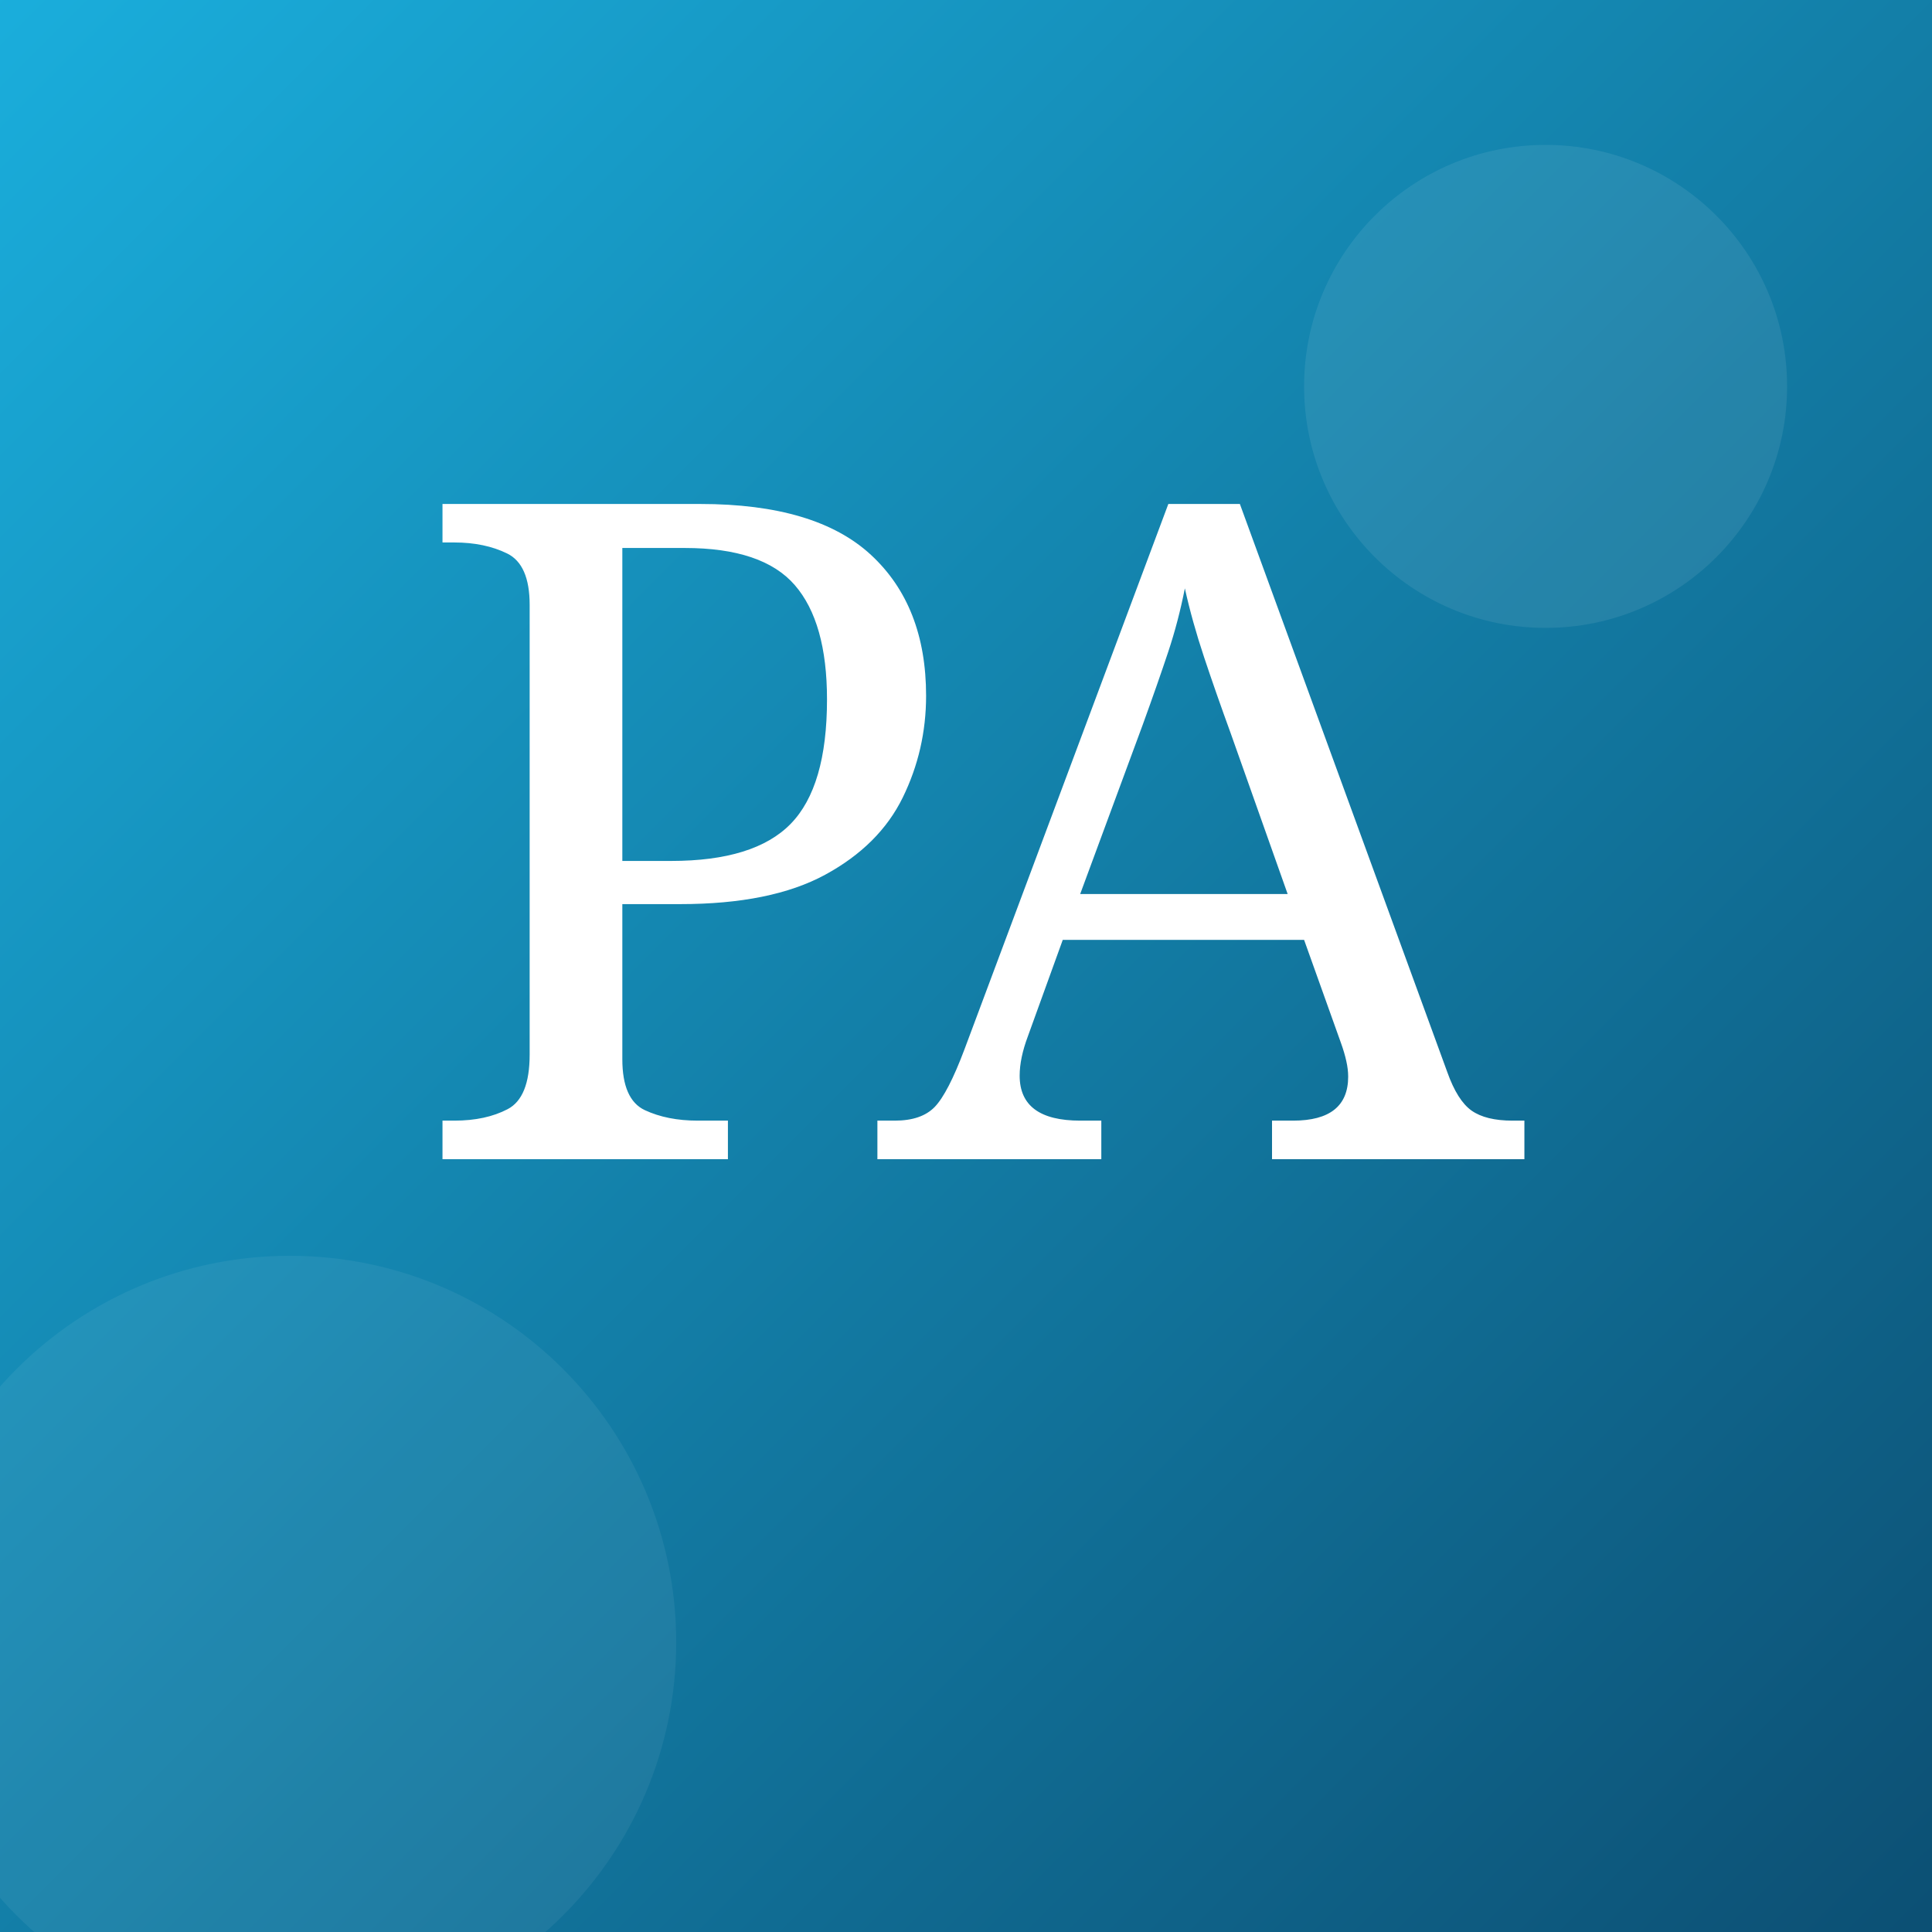
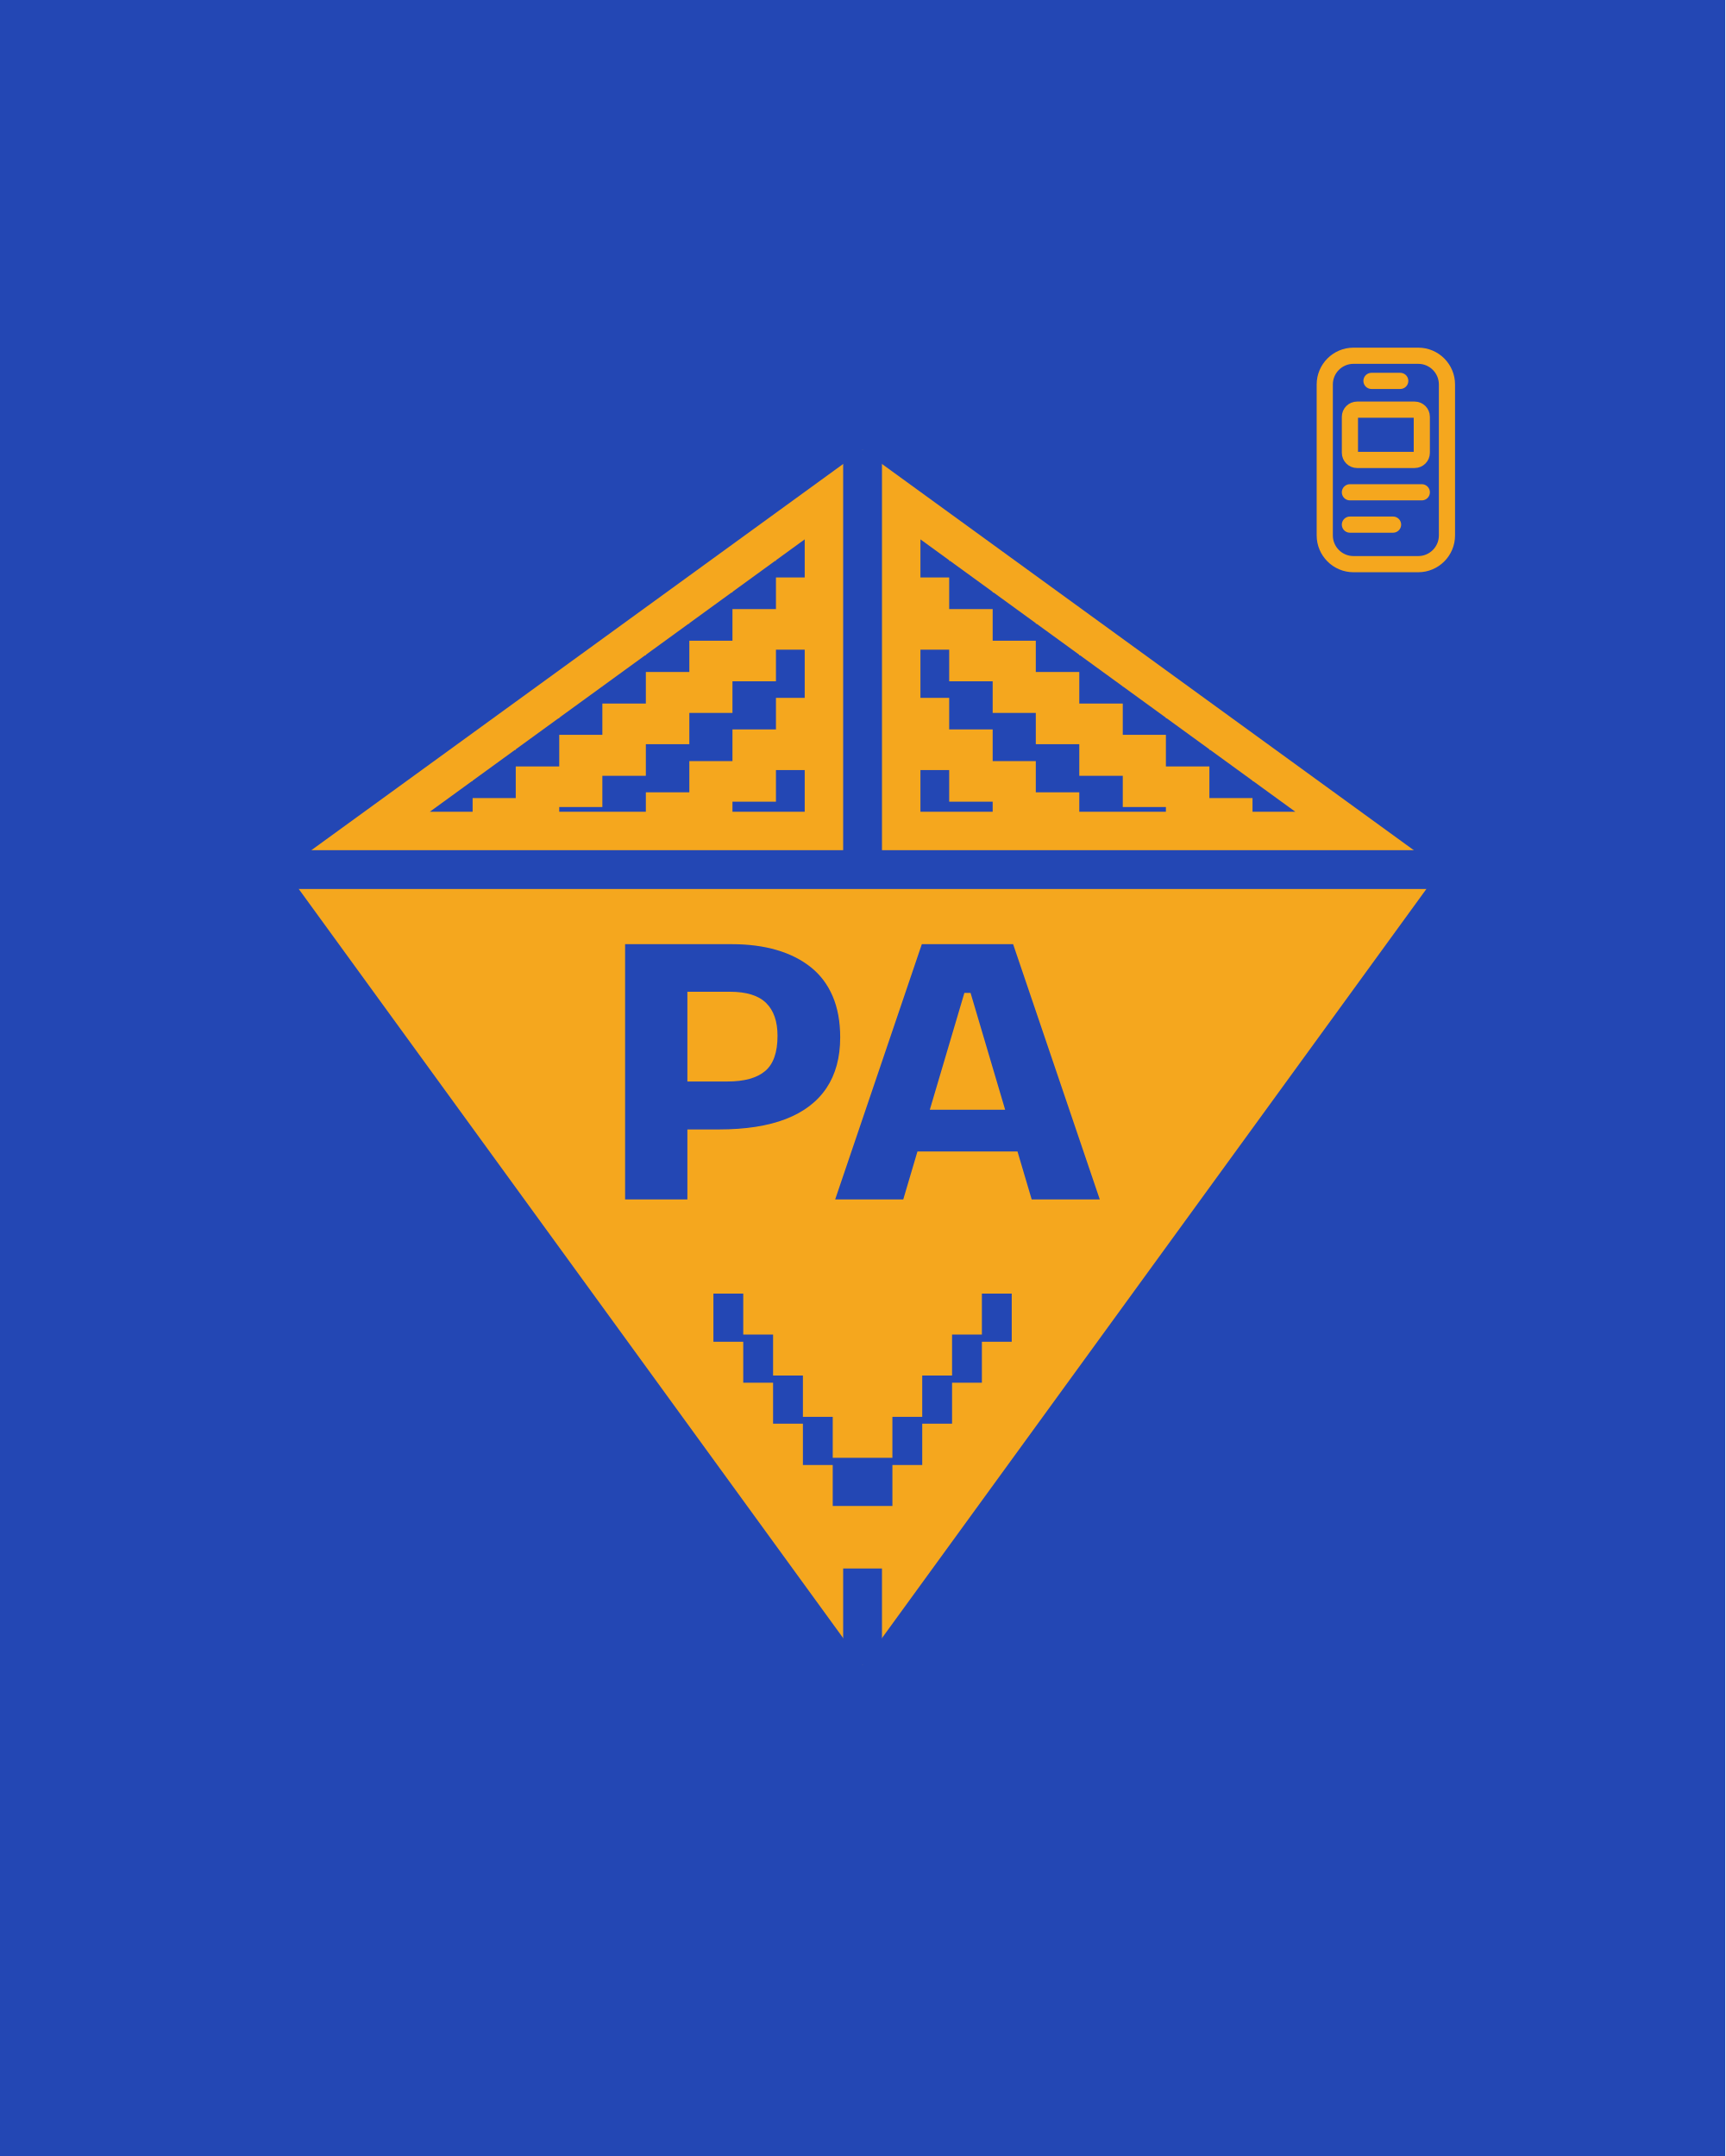
- <svg xmlns="http://www.w3.org/2000/svg" viewBox="0 0 400 400" width="400" height="400">
+ <svg xmlns="http://www.w3.org/2000/svg" viewBox="0 0 480 600" width="480" height="600">
  <defs>
-     <linearGradient id="g1" x1="0%" y1="0%" x2="100%" y2="100%">
-       <stop offset="0%" stop-color="#1AAEDC" />
-       <stop offset="100%" stop-color="#0C4F73" />
-     </linearGradient>
+     <clipPath id="u">
+       <path d="M223.9 150.1L223.9 225.9L119.6 225.9ZM256.1 150.1L360.4 225.9L256.1 225.9Z" />
+     </clipPath>
+     <clipPath id="l">
+       <path d="M182.1 359.9L297.9 359.9L240 420.9Z" />
+     </clipPath>
  </defs>
-   <rect width="400" height="400" fill="url(#g1)" />
-   <circle cx="320" cy="80" r="50" fill="rgba(255,255,255,0.08)" />
-   <circle cx="60" cy="340" r="80" fill="rgba(255,255,255,0.06)" />
-   <text x="200" y="240" font-family="'Fraunces', Georgia, serif" font-size="190" font-weight="500" fill="white" text-anchor="middle" letter-spacing="-8">PA</text>
+   <rect width="480" height="600" fill="#2347B4" />
+   <path fill="#F5A71E" d="M240 125.2L400.8 242L240 463.3L79.2 242Z" />
+   <path fill="#2347B4" d="M79.2 236.6H400.8V247.4H79.2ZM234.6 125.2H245.4V242H234.6ZM234.6 436.5H245.4V463.3H234.6Z" />
+   <path fill="#2347B4" clip-path="url(#u)" d="M-85.6 366.4L-73.6 366.4L-73.6 357.6L-61.5 357.6L-61.5 348.9L-49.4 348.9L-49.4 340.1L-37.4 340.1L-37.4 331.3L-25.3 331.3L-25.3 322.6L-13.3 322.6L-13.3 313.8L-1.2 313.8L-1.2 305L10.9 305L10.9 296.3L22.9 296.3L22.9 287.5L35 287.5L35 278.8L47 278.8L47 270L59.1 270L59.1 261.2L71.2 261.2L71.2 252.5L83.2 252.5L83.2 243.7L95.3 243.7L95.3 234.9L107.3 234.9L107.3 226.2L119.4 226.2L119.4 217.4L131.5 217.4L131.5 208.7L143.5 208.7L143.5 199.9L155.6 199.9L155.6 191.1L167.6 191.1L167.6 182.4L179.7 182.4L179.7 173.6L191.8 173.6L191.8 164.9L203.8 164.9L203.8 156.1L215.9 156.1L215.9 147.3L227.9 147.3L227.9 138.6L240 138.6L240 138.6L252.1 138.6L252.1 147.3L264.1 147.3L264.1 156.1L276.2 156.1L276.2 164.9L288.2 164.9L288.2 173.6L300.3 173.6L300.3 182.4L312.4 182.4L312.4 191.1L324.4 191.1L324.4 199.9L336.5 199.9L336.5 208.7L348.5 208.7L348.5 217.4L360.6 217.4L360.6 226.2L372.7 226.2L372.7 234.9L384.7 234.9L384.7 243.7L396.8 243.7L396.8 252.5L408.8 252.5L408.8 261.2L420.9 261.2L420.9 270L433 270L433 278.8L445 278.8L445 287.5L457.1 287.5L457.1 296.3L469.1 296.3L469.1 305L481.2 305L481.2 313.8L493.3 313.8L493.3 322.6L505.3 322.6L505.3 331.3L517.4 331.3L517.4 340.1L529.4 340.1L529.4 348.9L541.5 348.9L541.5 357.6L553.6 357.6L553.6 366.4L565.6 366.4L565.6 379.8L553.6 379.8L553.6 371L541.5 371L541.5 362.3L529.4 362.3L529.4 353.5L517.4 353.5L517.4 344.7L505.3 344.7L505.3 336L493.3 336L493.3 327.2L481.2 327.2L481.2 318.4L469.1 318.4L469.1 309.7L457.1 309.7L457.1 300.9L445 300.9L445 292.2L433 292.2L433 283.4L420.9 283.4L420.9 274.6L408.8 274.6L408.8 265.9L396.8 265.9L396.8 257.1L384.7 257.1L384.7 248.3L372.7 248.3L372.7 239.6L360.6 239.6L360.6 230.8L348.5 230.8L348.5 222.1L336.5 222.1L336.5 213.3L324.4 213.3L324.4 204.5L312.4 204.5L312.4 195.8L300.3 195.8L300.3 187L288.2 187L288.2 178.3L276.2 178.3L276.2 169.5L264.1 169.5L264.1 160.7L252.1 160.7L252.1 152L240 152L240 152L227.9 152L227.9 160.7L215.9 160.7L215.9 169.5L203.8 169.5L203.8 178.3L191.8 178.3L191.8 187L179.7 187L179.7 195.8L167.6 195.8L167.6 204.5L155.6 204.5L155.6 213.3L143.5 213.3L143.5 222.1L131.5 222.1L131.5 230.8L119.4 230.8L119.4 239.6L107.3 239.6L107.3 248.3L95.3 248.3L95.3 257.1L83.2 257.1L83.2 265.9L71.2 265.9L71.2 274.6L59.1 274.6L59.1 283.4L47 283.4L47 292.2L35 292.2L35 300.9L22.9 300.9L22.9 309.7L10.9 309.7L10.9 318.4L-1.2 318.4L-1.2 327.2L-13.3 327.2L-13.3 336L-25.3 336L-25.3 344.7L-37.4 344.7L-37.4 353.5L-49.4 353.5L-49.4 362.3L-61.5 362.3L-61.5 371L-73.6 371L-73.6 379.8L-85.6 379.8ZM-85.6 399.9L-73.6 399.9L-73.6 391.1L-61.5 391.1L-61.5 382.4L-49.4 382.4L-49.4 373.6L-37.4 373.6L-37.4 364.8L-25.3 364.8L-25.3 356.1L-13.3 356.1L-13.3 347.3L-1.2 347.3L-1.2 338.5L10.9 338.5L10.9 329.8L22.9 329.8L22.9 321L35 321L35 312.3L47 312.3L47 303.5L59.1 303.5L59.1 294.7L71.2 294.7L71.2 286L83.2 286L83.2 277.2L95.3 277.2L95.3 268.4L107.3 268.4L107.3 259.7L119.4 259.7L119.4 250.9L131.5 250.9L131.5 242.2L143.5 242.2L143.5 233.4L155.6 233.4L155.6 224.6L167.6 224.6L167.6 215.9L179.7 215.9L179.7 207.1L191.8 207.1L191.8 198.4L203.8 198.4L203.8 189.6L215.9 189.6L215.9 180.8L227.9 180.8L227.9 172.1L240 172.1L240 172.1L252.1 172.1L252.1 180.8L264.1 180.8L264.1 189.6L276.2 189.6L276.2 198.4L288.2 198.4L288.2 207.1L300.3 207.1L300.3 215.9L312.4 215.9L312.4 224.6L324.4 224.6L324.4 233.4L336.5 233.4L336.5 242.2L348.5 242.2L348.5 250.9L360.6 250.9L360.6 259.7L372.7 259.7L372.7 268.4L384.7 268.4L384.7 277.2L396.8 277.2L396.8 286L408.8 286L408.8 294.7L420.9 294.7L420.9 303.5L433 303.5L433 312.3L445 312.3L445 321L457.1 321L457.1 329.8L469.1 329.8L469.1 338.5L481.2 338.5L481.2 347.3L493.3 347.3L493.3 356.1L505.3 356.1L505.3 364.8L517.4 364.8L517.4 373.6L529.4 373.6L529.4 382.4L541.5 382.4L541.5 391.1L553.6 391.1L553.6 399.9L565.6 399.9L565.6 413.3L553.6 413.3L553.6 404.5L541.5 404.5L541.5 395.8L529.4 395.8L529.4 387L517.4 387L517.4 378.2L505.3 378.2L505.3 369.5L493.3 369.5L493.3 360.7L481.2 360.7L481.2 351.9L469.1 351.9L469.1 343.2L457.1 343.2L457.1 334.4L445 334.4L445 325.7L433 325.7L433 316.9L420.9 316.9L420.9 308.1L408.8 308.1L408.8 299.4L396.8 299.4L396.8 290.6L384.7 290.6L384.7 281.8L372.7 281.8L372.7 273.1L360.6 273.1L360.6 264.3L348.5 264.3L348.5 255.6L336.5 255.6L336.5 246.8L324.4 246.8L324.4 238L312.4 238L312.4 229.3L300.3 229.3L300.3 220.5L288.2 220.5L288.2 211.8L276.2 211.8L276.2 203L264.1 203L264.1 194.2L252.1 194.2L252.1 185.5L240 185.5L240 185.5L227.9 185.5L227.9 194.2L215.9 194.2L215.9 203L203.8 203L203.8 211.8L191.8 211.8L191.8 220.5L179.7 220.5L179.7 229.3L167.6 229.3L167.6 238L155.6 238L155.6 246.8L143.5 246.8L143.5 255.6L131.5 255.6L131.5 264.3L119.4 264.3L119.4 273.1L107.3 273.1L107.3 281.8L95.3 281.8L95.3 290.6L83.2 290.6L83.2 299.4L71.2 299.4L71.2 308.1L59.1 308.1L59.1 316.9L47 316.9L47 325.7L35 325.7L35 334.4L22.9 334.4L22.9 343.2L10.9 343.2L10.9 351.9L-1.2 351.9L-1.2 360.7L-13.3 360.7L-13.3 369.5L-25.3 369.5L-25.3 378.2L-37.4 378.2L-37.4 387L-49.4 387L-49.4 395.8L-61.5 395.8L-61.5 404.5L-73.6 404.5L-73.6 413.3L-85.6 413.3ZM-85.6 433.4L-73.6 433.4L-73.6 424.6L-61.5 424.6L-61.5 415.9L-49.4 415.9L-49.4 407.1L-37.4 407.1L-37.4 398.3L-25.3 398.3L-25.3 389.6L-13.3 389.6L-13.3 380.8L-1.2 380.8L-1.2 372L10.9 372L10.9 363.3L22.9 363.3L22.9 354.5L35 354.5L35 345.8L47 345.8L47 337L59.1 337L59.1 328.2L71.2 328.2L71.2 319.5L83.2 319.5L83.2 310.7L95.3 310.7L95.3 301.9L107.3 301.9L107.3 293.2L119.4 293.2L119.4 284.4L131.5 284.4L131.5 275.7L143.5 275.7L143.5 266.9L155.6 266.9L155.6 258.1L167.6 258.1L167.6 249.4L179.7 249.4L179.7 240.6L191.8 240.6L191.8 231.9L203.8 231.9L203.8 223.1L215.9 223.1L215.9 214.3L227.9 214.3L227.9 205.6L240 205.6L240 205.6L252.1 205.6L252.1 214.3L264.1 214.3L264.1 223.1L276.2 223.1L276.2 231.9L288.2 231.9L288.2 240.6L300.3 240.6L300.3 249.4L312.4 249.4L312.4 258.1L324.4 258.1L324.4 266.9L336.5 266.9L336.5 275.7L348.5 275.7L348.5 284.4L360.6 284.4L360.6 293.2L372.7 293.2L372.7 301.9L384.7 301.9L384.7 310.7L396.8 310.7L396.8 319.5L408.8 319.5L408.8 328.2L420.9 328.2L420.9 337L433 337L433 345.8L445 345.8L445 354.5L457.1 354.5L457.1 363.3L469.1 363.3L469.1 372L481.2 372L481.2 380.8L493.3 380.8L493.3 389.6L505.3 389.6L505.3 398.3L517.4 398.3L517.4 407.1L529.4 407.1L529.4 415.9L541.5 415.9L541.5 424.6L553.6 424.6L553.6 433.4L565.6 433.4L565.6 446.8L553.6 446.8L553.6 438L541.5 438L541.5 429.3L529.4 429.3L529.4 420.5L517.4 420.5L517.4 411.7L505.3 411.7L505.3 403L493.3 403L493.3 394.2L481.2 394.2L481.2 385.4L469.1 385.4L469.1 376.7L457.1 376.7L457.1 367.9L445 367.9L445 359.2L433 359.2L433 350.4L420.9 350.4L420.9 341.6L408.8 341.6L408.8 332.9L396.8 332.9L396.8 324.1L384.7 324.1L384.7 315.3L372.7 315.3L372.7 306.6L360.6 306.6L360.6 297.8L348.5 297.8L348.5 289.1L336.5 289.1L336.5 280.3L324.4 280.3L324.4 271.5L312.4 271.5L312.4 262.8L300.3 262.8L300.3 254L288.2 254L288.2 245.3L276.2 245.3L276.2 236.5L264.1 236.5L264.1 227.7L252.1 227.7L252.1 219L240 219L240 219L227.9 219L227.9 227.7L215.9 227.7L215.9 236.5L203.8 236.5L203.8 245.3L191.8 245.3L191.8 254L179.7 254L179.7 262.8L167.6 262.8L167.6 271.5L155.6 271.5L155.6 280.3L143.5 280.3L143.5 289.1L131.5 289.1L131.5 297.8L119.4 297.8L119.4 306.6L107.3 306.6L107.3 315.3L95.3 315.3L95.3 324.1L83.2 324.1L83.2 332.9L71.2 332.9L71.2 341.6L59.1 341.6L59.1 350.4L47 350.4L47 359.2L35 359.2L35 367.9L22.9 367.9L22.9 376.7L10.9 376.7L10.9 385.4L-1.2 385.4L-1.2 394.2L-13.3 394.2L-13.3 403L-25.3 403L-25.3 411.7L-37.4 411.7L-37.4 420.5L-49.4 420.5L-49.4 429.3L-61.5 429.3L-61.5 438L-73.6 438L-73.6 446.8L-85.6 446.8Z" />
+   <path fill="#2347B4" d="M198.5 373.4L206.8 373.4L206.8 384.8L215.1 384.8L215.1 396.2L223.4 396.2L223.4 407.7L231.7 407.7L231.7 419.1L240 419.1L240 419.1L248.3 419.1L248.3 407.7L256.6 407.7L256.6 396.2L264.9 396.2L264.9 384.8L273.2 384.8L273.2 373.4L281.5 373.4L281.5 360L273.2 360L273.2 371.4L264.9 371.4L264.9 382.8L256.6 382.8L256.6 394.3L248.3 394.3L248.3 405.7L240 405.7L240 405.7L231.7 405.7L231.7 394.3L223.4 394.3L223.4 382.8L215.1 382.8L215.1 371.4L206.8 371.4L206.8 360L198.5 360Z" />
+   <path fill="#2347B4" transform="translate(166.5 333.8) scale(1.0764)" d="M18.7 -18.1V-30.5H33.4Q39.9 -30.5 43.1 -33.2Q46.3 -35.9 46.3 -42.3Q46.3 -47.9 43.35 -50.8Q40.4 -53.7 34 -53.7H18.7V-66H34.5Q40.9 -66 46.05 -64.5Q51.2 -63 54.9 -60.05Q58.6 -57.1 60.55 -52.55Q62.5 -48 62.5 -41.9Q62.5 -34.1 58.95 -28.8Q55.4 -23.5 48.45 -20.8Q41.5 -18.1 31.1 -18.1ZM6.9 0V-66H23V0ZM61.2 0 83.6 -66H107.2L129.6 0H112L96.2 -53.4H94.6L78.8 0ZM74.5 -12.4V-23.2H118.7V-12.4Z" />
+   <g fill="none" stroke="#F5A71E" stroke-width="4.5" stroke-linecap="round" stroke-linejoin="round" transform="translate(353.6 96)">
+     <rect x="15" y="3" width="34" height="58" rx="8" />
+     <path d="M28 10H36" />
+     <rect x="22" y="18" width="20" height="14" rx="2" />
+     <path d="M22 41H42M22 50H34" />
+   </g>
</svg>
